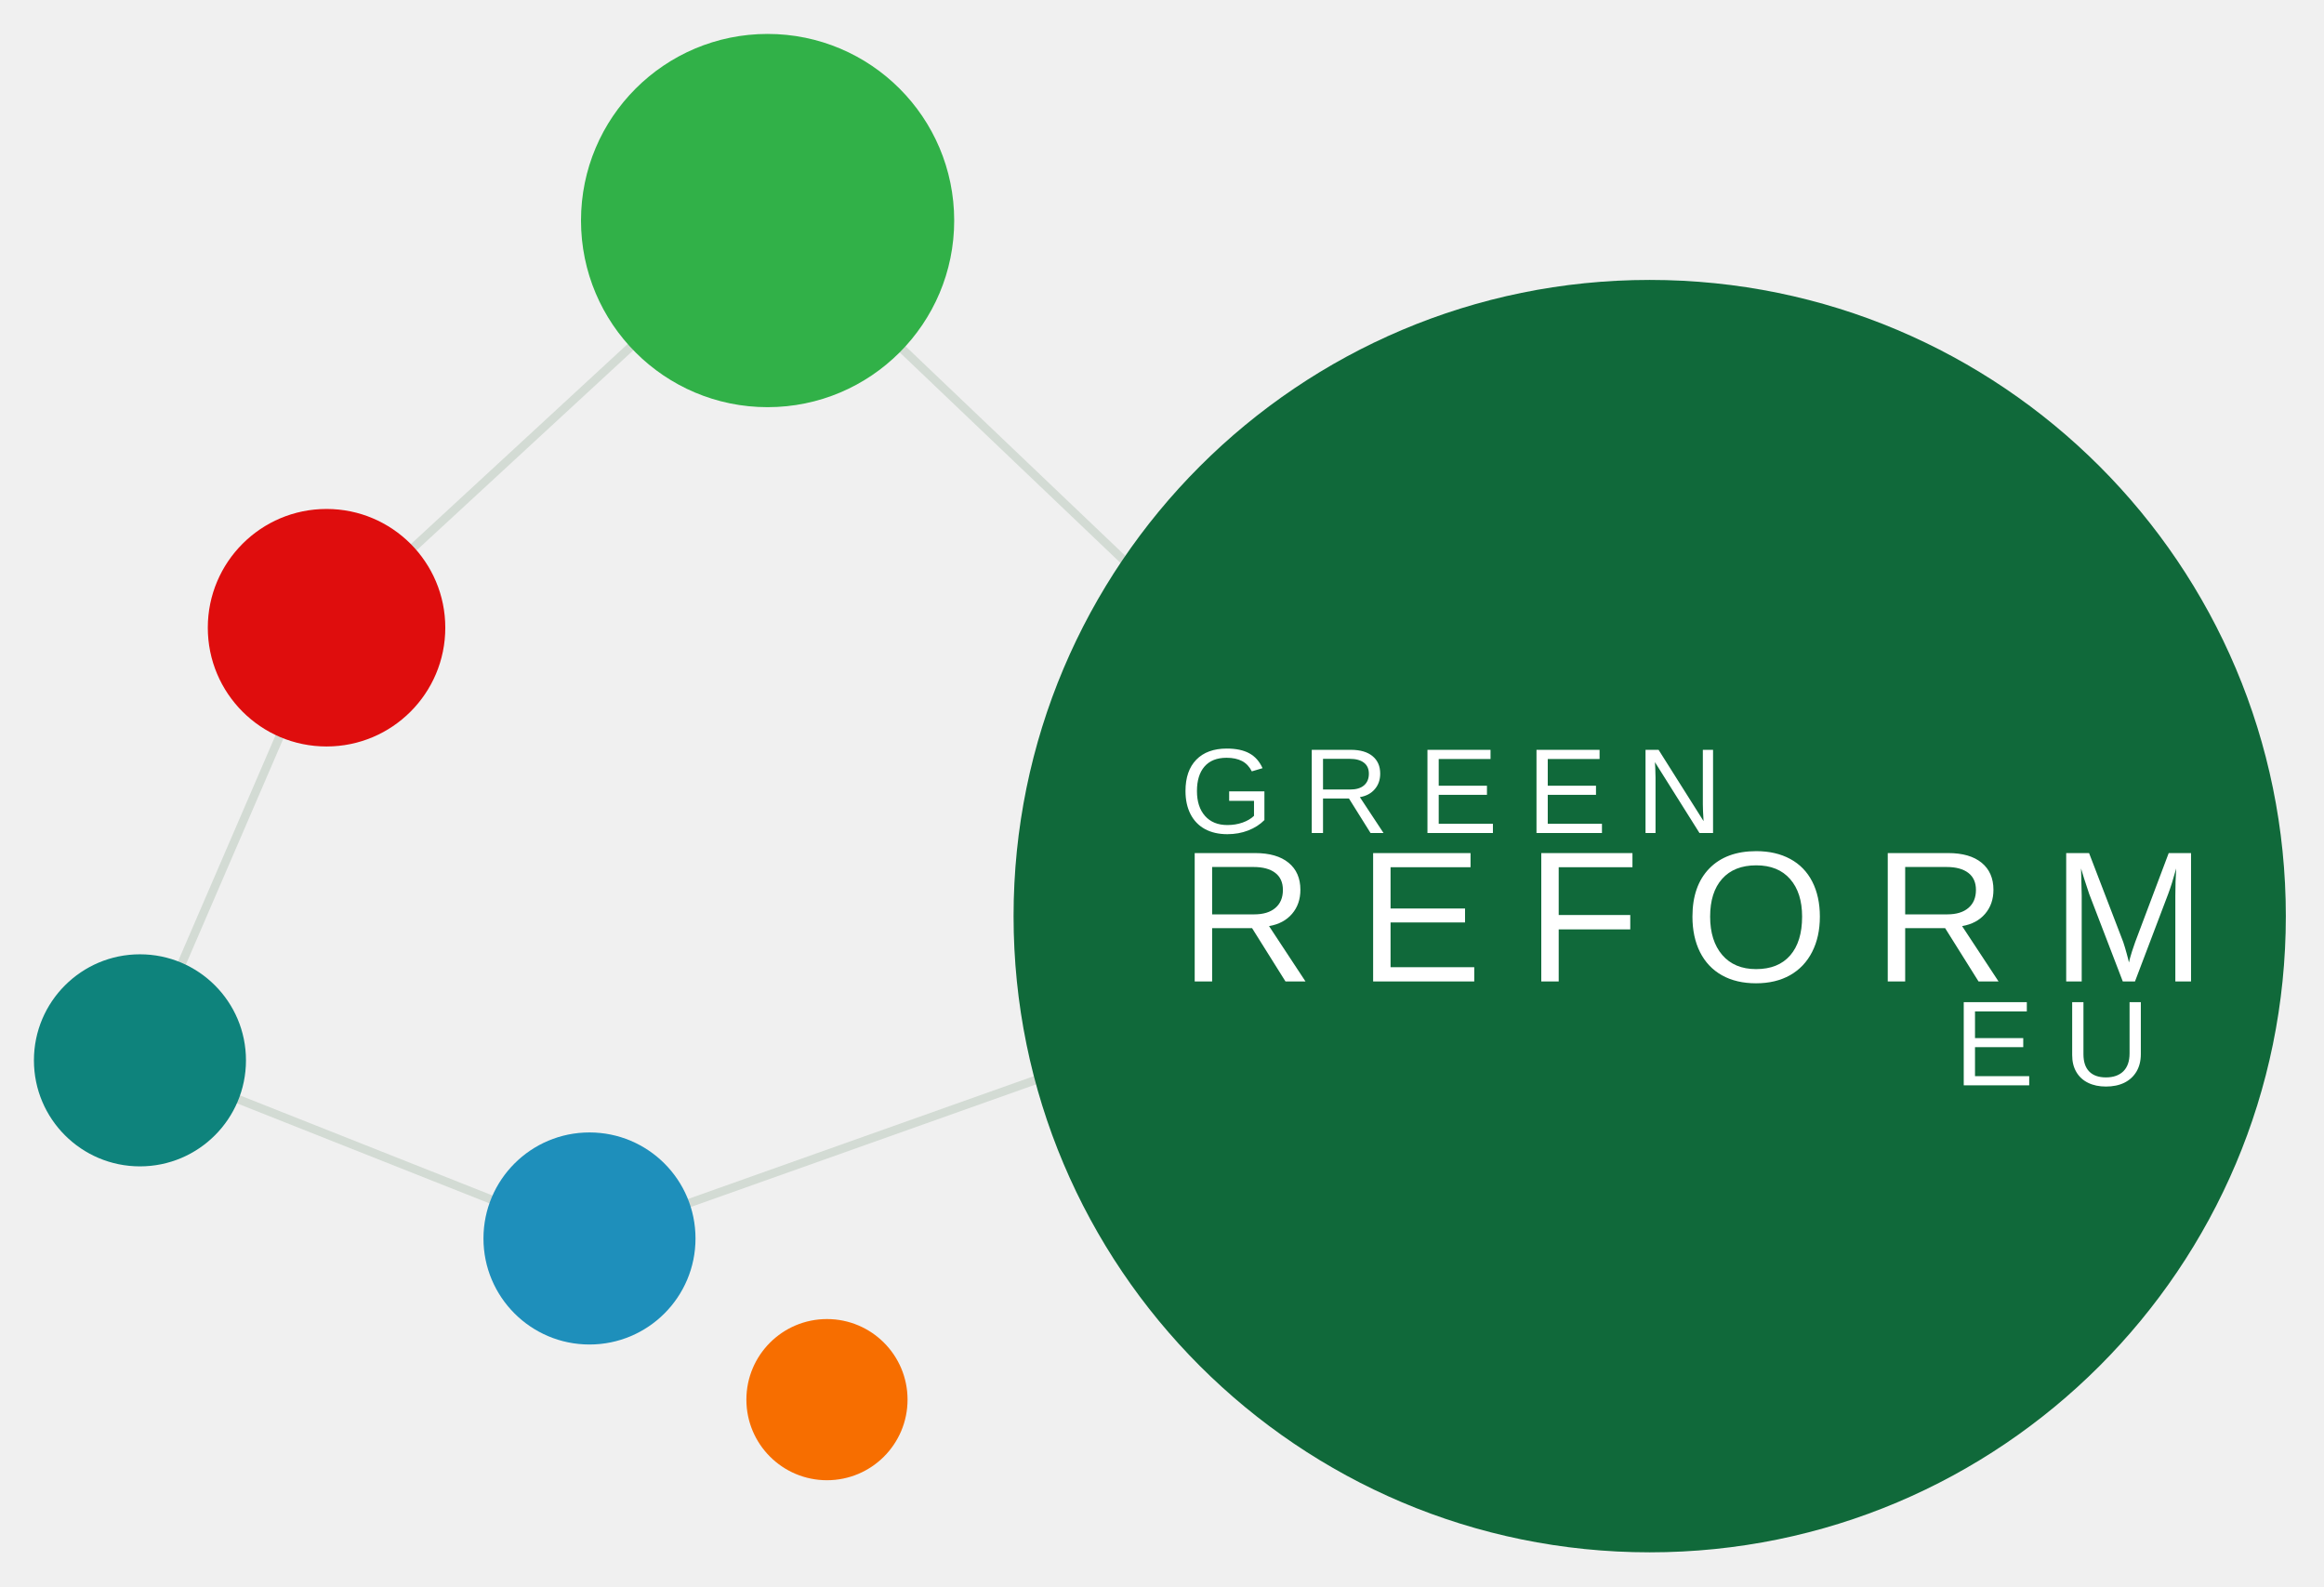
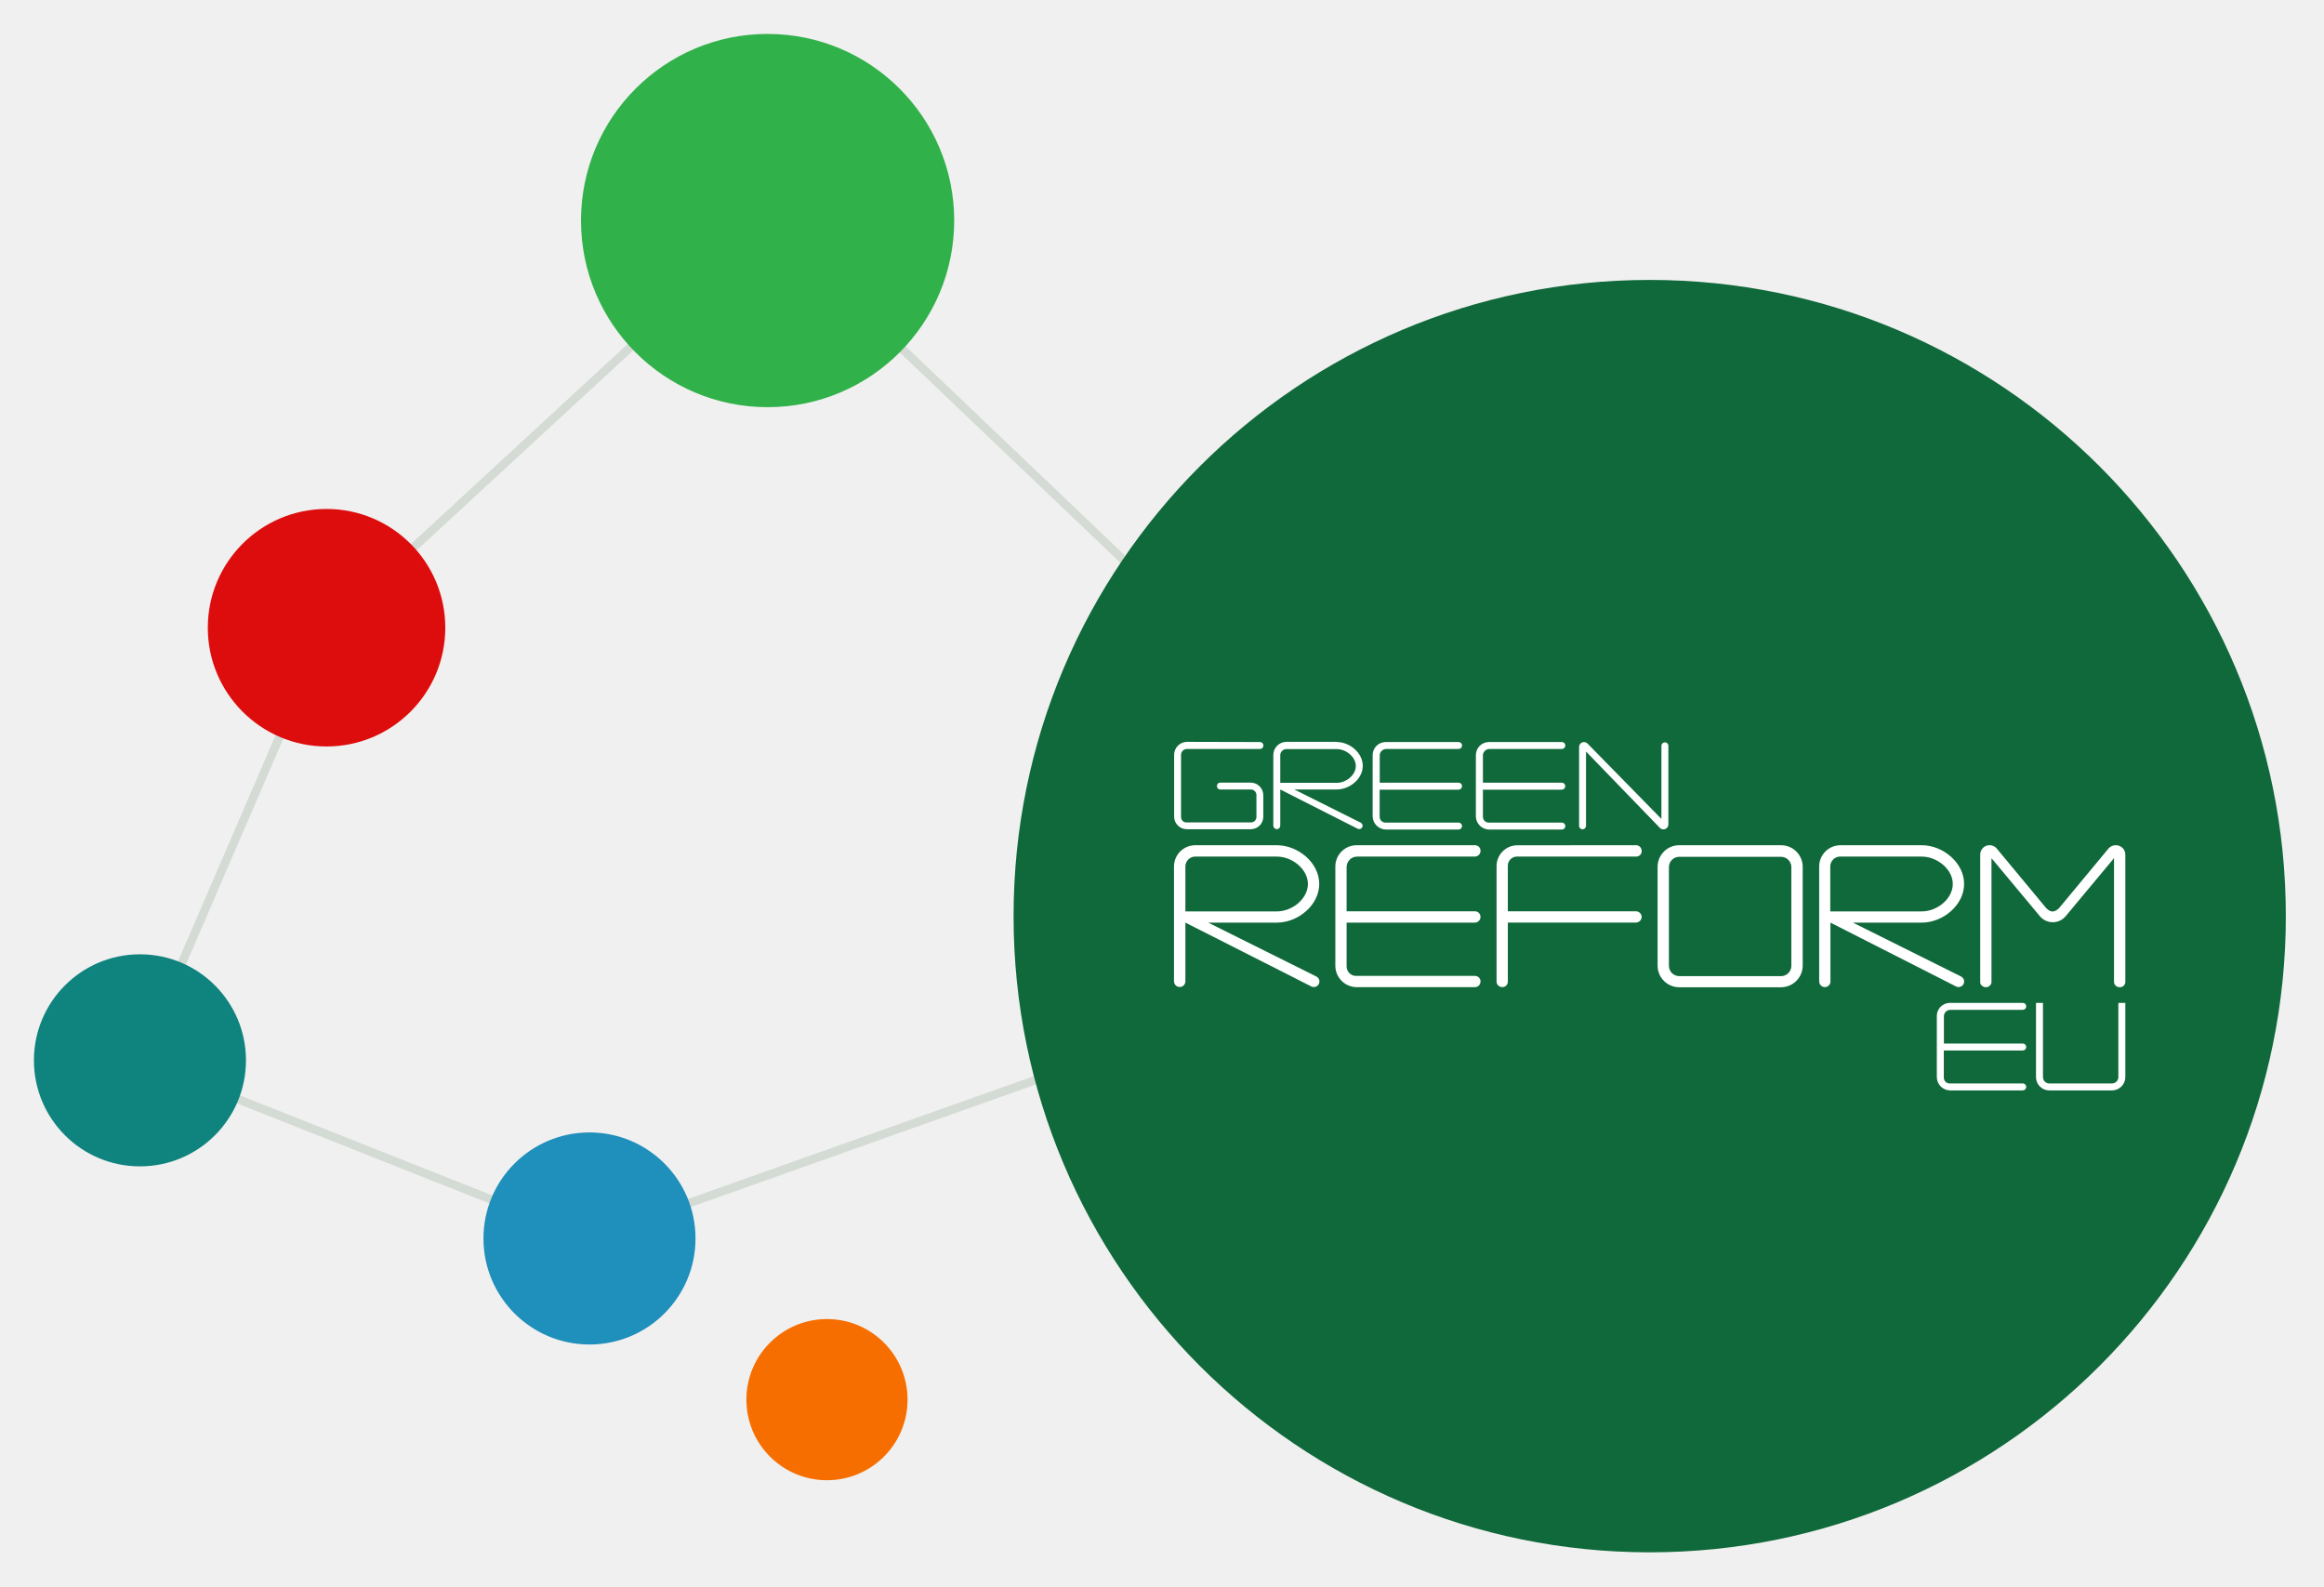
<svg xmlns="http://www.w3.org/2000/svg" viewBox="51 52 548 374" width="548" height="374" role="img" aria-labelledby="t d">
  <g stroke="#D3DBD4" stroke-width="2" fill="none">
    <path d="M232 104 404 268" />
    <path d="M232 104 128 200" />
    <path d="M128 200 84 302" />
    <path d="M84 302 190 344" />
    <path d="M190 344 404 268" />
  </g>
-   <circle cx="128" cy="200" r="28" fill="#DF0D0D" />
-   <circle cx="84" cy="302" r="25" fill="#0E837C" />
-   <circle cx="190" cy="344" r="25" fill="#1E8FBB" />
+   <circle cx="128" cy="200" r="28" fill="#DE0D0D" />
+   <circle cx="84" cy="302" r="25" fill="#0F837D" />
+   <circle cx="190" cy="344" r="25" fill="#1F8FBB" />
  <circle cx="246" cy="382" r="19" fill="#F76E00" />
-   <circle cx="232" cy="104" r="44" fill="#31B148" />
+   <circle cx="232" cy="104" r="44" fill="#31B149" />
  <circle cx="440" cy="268" r="150" fill="#10693A" />
-   <g fill="#FFFFFF" font-family="Bahnschrift Light, Bahnschrift, Eurostile, Aldrich, Segoe UI, Arial, sans-serif" font-weight="300">
-     <text x="329.1" y="248.4" font-size="28.5" letter-spacing="6.7">GREEN</text>
-     <text x="329.1" y="283.4" font-size="44" letter-spacing="10.3">REFORM</text>
-     <text x="558.0" y="307.9" font-size="28.5" letter-spacing="6.7" text-anchor="end">EU</text>
+   <g fill="#FFFFFF" transform="translate(440,268) scale(1.058335) translate(-141.73,-153.215)">
+     <path d="M54.78,114.43a.79.79,0,0,1,.88.78.75.75,0,0,1-.74.77H38.58a1.31,1.31,0,0,0-1.27,1.34v13.8a1.19,1.19,0,0,0,1.26,1.22H52.84a1.21,1.21,0,0,0,1.27-1.22v-4.75A1.26,1.26,0,0,0,52.79,125H46a.73.73,0,0,1-.69-.77.72.72,0,0,1,.69-.76h6.77a2.82,2.82,0,0,1,2.87,2.86v4.75a2.78,2.78,0,0,1-2.75,2.77H38.58a2.82,2.82,0,0,1-2.81-2.77v-13.8a2.9,2.9,0,0,1,2.81-2.89Z" />
+     <path d="M72,114.43c2.9,0,5.8,2.4,5.8,5.31S74.87,125,72,125H62.54l14.83,7.41a.76.76,0,0,1,.32,1,.77.77,0,0,1-1,.35L59.42,125v8.08a.77.77,0,0,1-.77.76.79.79,0,0,1-.78-.76V125h0v-7.69a2.92,2.92,0,0,1,2.92-2.92H72ZM72,116H60.79a1.37,1.37,0,0,0-1.37,1.37h0v6.15H72c2.16,0,4.25-1.77,4.25-3.76S74.1,116,72,116Z" />
+     <path d="M99.16,114.43a.76.76,0,0,1,.76.78.78.78,0,0,1-.76.77H83a1.44,1.44,0,0,0-1.42,1.4v6.11H99.16a.76.76,0,0,1,.76.78.78.78,0,0,1-.76.77H81.56v6a1.3,1.3,0,0,0,1.35,1.34H99.16a.77.77,0,0,1,.76.78.79.79,0,0,1-.76.77H83A3,3,0,0,1,80,131V117.38a2.92,2.92,0,0,1,2.89-2.95Z" />
+     <path d="M122.17,114.43a.76.76,0,0,1,.76.78.78.78,0,0,1-.76.77H106a1.46,1.46,0,0,0-1.43,1.4v6.11h17.59a.76.76,0,0,1,.76.78.77.77,0,0,1-.75.77H104.57v6a1.3,1.3,0,0,0,1.35,1.34h16.25a.77.77,0,0,1,.76.78.78.78,0,0,1-.76.77H106a3,3,0,0,1-3-2.88V117.38a2.92,2.92,0,0,1,2.89-2.95Z" />
+     <path d="M145.89,115.21v17.58a1.08,1.08,0,0,1-.29.74,1.12,1.12,0,0,1-1.53.1l-16.53-17.09v16.57a.79.79,0,0,1-.77.77.78.78,0,0,1-.77-.77V115.55a1.11,1.11,0,0,1,1.1-1.12,1.23,1.23,0,0,1,.71.27l16.53,16.86V115.19a.78.78,0,0,1,1.55,0Z" />
+     <path d="M58.67,137.42c4.72,0,9.43,3.9,9.43,8.62s-4.71,8.62-9.43,8.62H43.36l24.09,12a1.24,1.24,0,0,1-1.09,2.23L38.28,154.66V167.8A1.25,1.25,0,0,1,37,169a1.28,1.28,0,0,1-1.26-1.23V154.66h0v-12.5a4.74,4.74,0,0,1,4.74-4.74H58.67Zm0,2.52H40.51a2.22,2.22,0,0,0-2.23,2.22h0v10H58.67c3.51,0,6.91-2.88,6.91-6.11s-3.43-6.1-6.91-6.1Z" />
+     <path d="M102.81,137.42a1.23,1.23,0,0,1,1.23,1.26,1.28,1.28,0,0,1-1.23,1.27H76.51a2.35,2.35,0,0,0-2.31,2.27v9.92h28.6a1.23,1.23,0,0,1,1.23,1.26,1.27,1.27,0,0,1-1.23,1.26H74.2v9.7a2.1,2.1,0,0,0,2.19,2.17h26.42a1.24,1.24,0,0,1,1.23,1.26,1.27,1.27,0,0,1-1.23,1.25H76.51a4.79,4.79,0,0,1-4.82-4.67V142.22a4.74,4.74,0,0,1,4.69-4.8Z" />
+     <path d="M138.72,137.42a1.26,1.26,0,0,1,1.22,1.3,1.18,1.18,0,0,1-1.22,1.22h-26.6a2.06,2.06,0,0,0-2,2.2v10h28.6a1.28,1.28,0,0,1,1.22,1.26,1.3,1.3,0,0,1-1.22,1.25h-28.6v13.23a1.19,1.19,0,0,1-1.25,1.14,1.24,1.24,0,0,1-1.26-1.14V142.14a4.65,4.65,0,0,1,4.51-4.71Z" />
+     <path d="M171,137.42h-22.7a4.81,4.81,0,0,0-4.81,4.82v22a4.82,4.82,0,0,0,4.81,4.82H171a4.84,4.84,0,0,0,4.82-4.82v-22A4.82,4.82,0,0,0,171,137.42ZM148.34,140H171a2.29,2.29,0,0,1,2.29,2.29v22a2.29,2.29,0,0,1-2.29,2.29h-22.7a2.3,2.3,0,0,1-2.29-2.29v-22A2.3,2.3,0,0,1,148.34,140Z" />
+     <path d="M202.35,137.42c4.73,0,9.43,3.9,9.43,8.62s-4.7,8.62-9.43,8.62H187l24.09,12a1.24,1.24,0,0,1-1.09,2.23L182,154.66V167.8a1.25,1.25,0,0,1-1.25,1.23,1.28,1.28,0,0,1-1.26-1.23V154.66h0v-12.5a4.74,4.74,0,0,1,4.74-4.74h18.16Zm0,2.52H184.19a2.22,2.22,0,0,0-2.23,2.22h0v10h20.39c3.52,0,6.91-2.88,6.91-6.11s-3.43-6.1-6.91-6.1Z" />
+     <path d="M245.58,137.42a2.09,2.09,0,0,1,2.12,2V168a1.21,1.21,0,0,1-1.26,1.05,1.26,1.26,0,0,1-1.26-1.05V140.3l-10.77,12.93a3.75,3.75,0,0,1-5.75,0L217.88,140.3V168a1.25,1.25,0,0,1-1.25,1.05c-.57,0-1.26-.47-1.26-1.05V139.54A2.11,2.11,0,0,1,216,138a2,2,0,0,1,1.42-.59,2.13,2.13,0,0,1,1.51.6l11.14,13.42c1,1,1.83,1,2.87,0l11.08-13.36A2.11,2.11,0,0,1,245.58,137.42Z" />
+     <g transform="translate(125.7,58.11)">
+       <path d="M99.16,114.43a.76.76,0,0,1,.76.78.78.78,0,0,1-.76.77H83a1.44,1.44,0,0,0-1.42,1.4v6.11H99.16a.76.76,0,0,1,.76.78.78.78,0,0,1-.76.77H81.56v6a1.3,1.3,0,0,0,1.35,1.34H99.16a.77.77,0,0,1,.76.78.79.79,0,0,1-.76.77H83A3,3,0,0,1,80,131V117.38a2.92,2.92,0,0,1,2.89-2.95Z" />
+     </g>
+     <path d="M227.8,172.54V189.079a2.961,2.961,0,0,0,2.961,2.961H244.739a2.961,2.961,0,0,0,2.961-2.961V172.54H246.149V189.079a1.41,1.41,0,0,1-1.41,1.41H230.761a1.41,1.41,0,0,1-1.41-1.41V172.54Z" />
  </g>
</svg>
